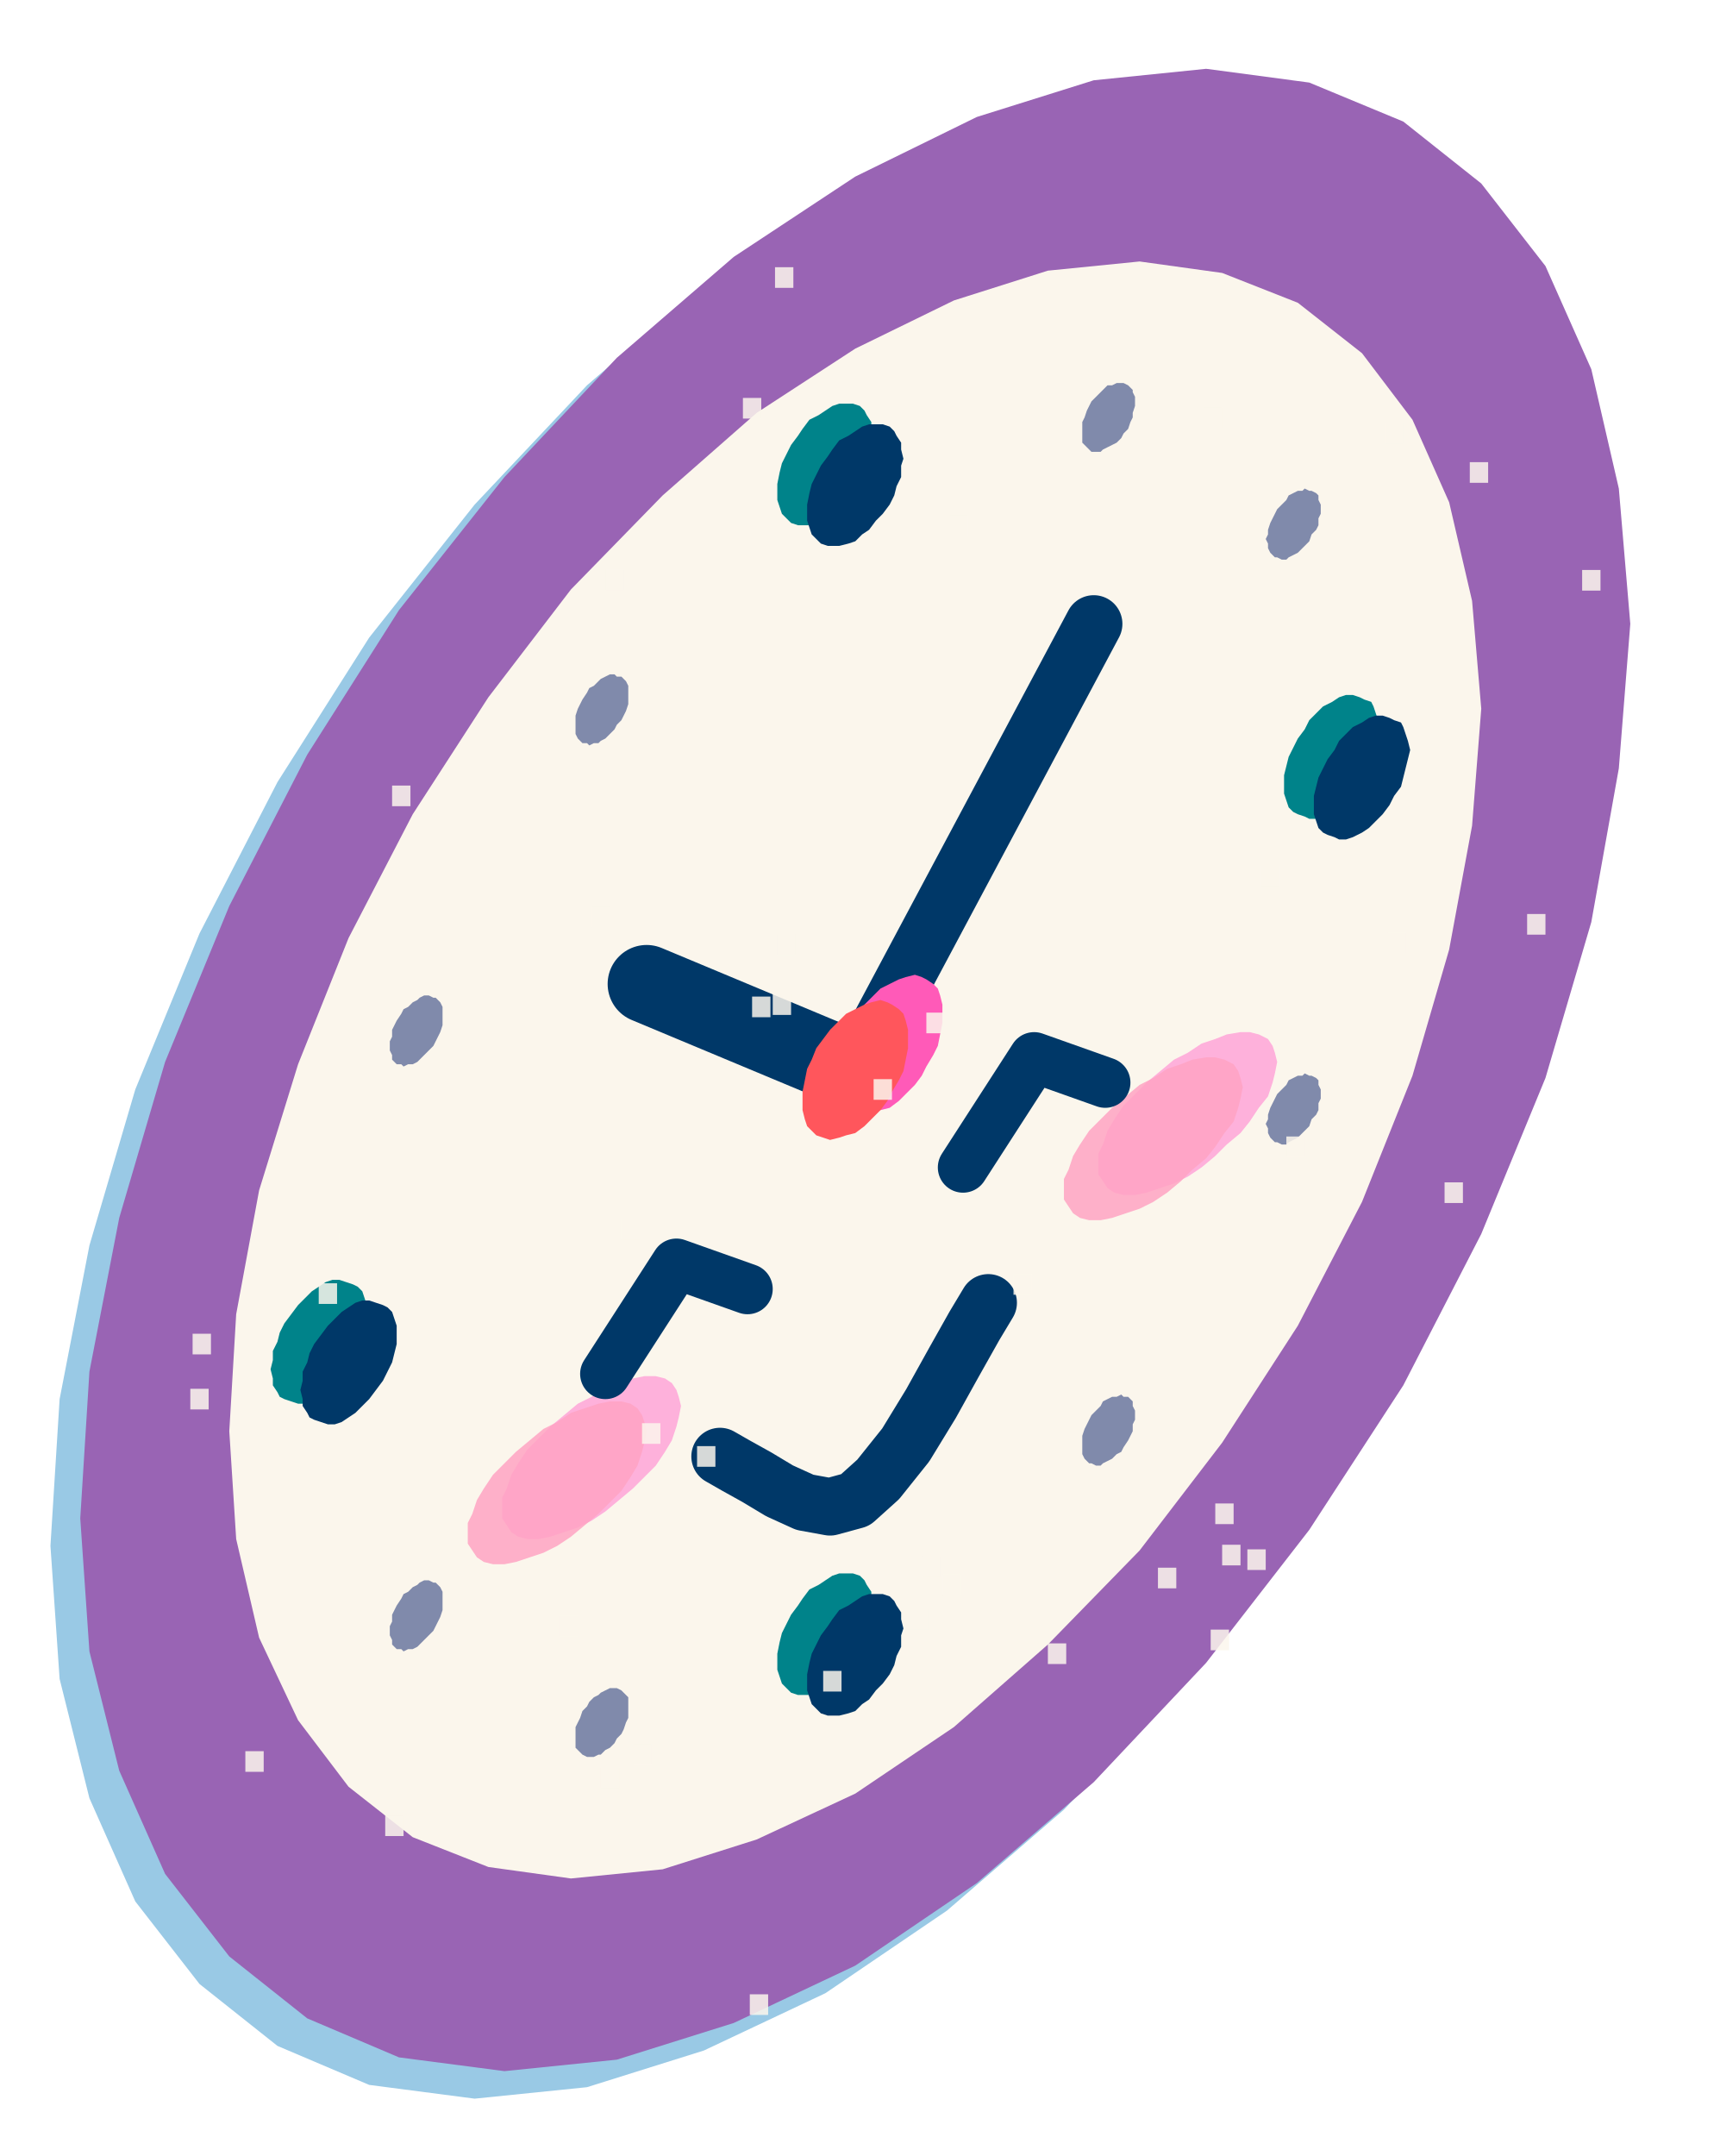
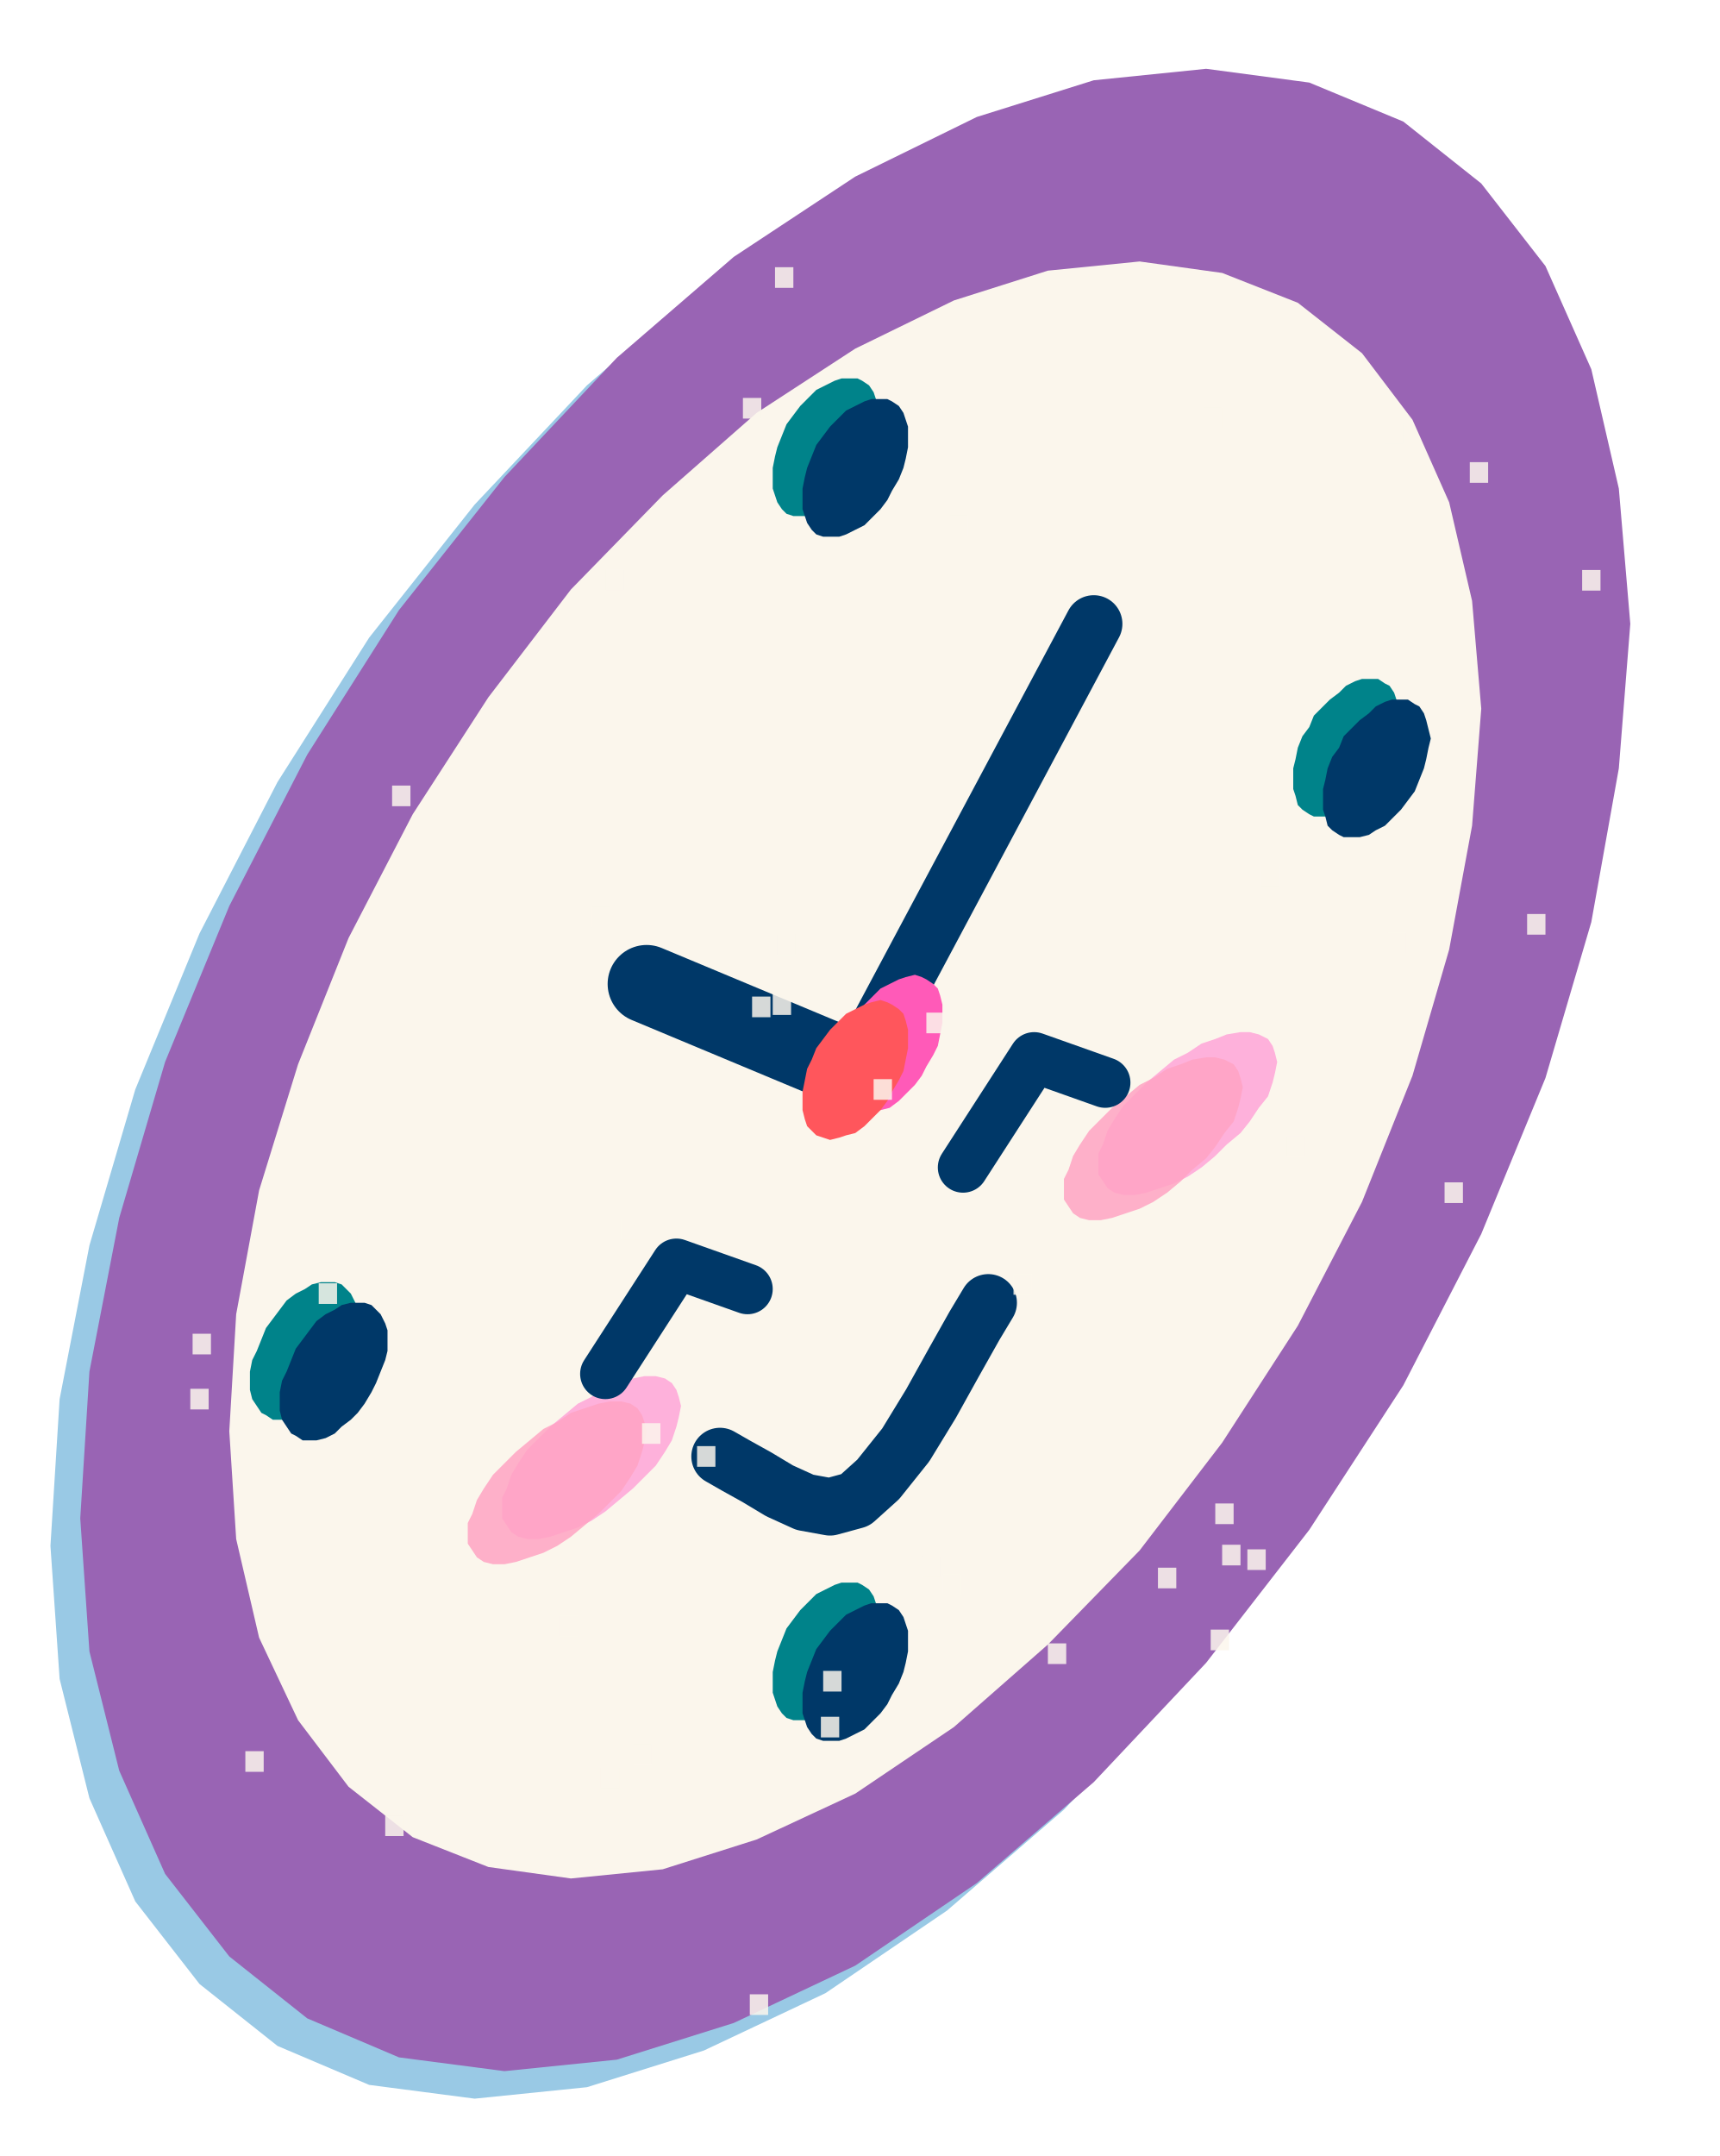
<svg xmlns="http://www.w3.org/2000/svg" viewBox="0 0 75 94" width="75" height="94">
  <defs>
    <path id="p1" d="M71.1,27.2L70.6,33.5 69.4,40.2 67.4,47 64.6,53.8 61.2,60.4 57.1,66.7 52.6,72.5 47.7,77.7 42.6,82.1 37.3,85.7 32,88.2 26.9,89.8 22,90.3 17.4,89.7 13.4,88 10,85.3 7.2,81.7 5.2,77.2 3.9,72 3.5,66.2 3.9,59.8 5.2,53.1 7.2,46.3 10,39.5 13.4,32.9 17.4,26.6 22,20.8 26.9,15.6 32,11.2 37.3,7.7 42.6,5.1 47.7,3.5 52.6,3 57.1,3.6 61.2,5.3 64.6,8 67.4,11.6 69.4,16.1 70.6,21.3Z" />
-     <path id="p2" d="M61.5,32.7L61.4,33.1 61.3,33.5 61.2,33.9 61.1,34.3 60.8,34.7 60.6,35.1 60.3,35.5 60,35.8 59.7,36.1 59.4,36.3 59,36.5 58.7,36.6 58.4,36.6 58.2,36.5 57.9,36.4 57.7,36.3 57.5,36.1 57.4,35.8 57.3,35.5 57.3,35.1 57.3,34.7 57.4,34.3 57.5,33.9 57.7,33.5 57.9,33.1 58.2,32.7 58.4,32.3 58.7,32 59,31.7 59.4,31.5 59.7,31.3 60,31.2 60.3,31.2 60.6,31.3 60.8,31.4 61.1,31.5 61.2,31.7 61.3,32 61.4,32.3Z" />
-     <path id="p3" d="M39.4,71L39.3,71.3 39.3,71.8 39.1,72.2 39,72.6 38.8,73 38.5,73.4 38.2,73.7 37.9,74.1 37.6,74.3 37.3,74.6 37,74.7 36.6,74.8 36.3,74.8 36.1,74.8 35.8,74.7 35.6,74.5 35.4,74.3 35.3,74 35.2,73.7 35.2,73.4 35.2,73 35.3,72.5 35.4,72.1 35.6,71.7 35.8,71.3 36.1,70.9 36.3,70.6 36.6,70.2 37,70 37.3,69.8 37.6,69.6 37.9,69.5 38.2,69.5 38.5,69.5 38.8,69.6 39,69.8 39.1,70 39.3,70.3 39.3,70.6Z" />
-     <path id="p4" d="M17.3,58.2L17.3,58.6 17.2,59 17.1,59.4 16.9,59.8 16.7,60.2 16.4,60.6 16.1,61 15.8,61.3 15.5,61.6 15.2,61.8 14.9,62 14.6,62.1 14.3,62.1 14,62 13.7,61.9 13.5,61.8 13.4,61.6 13.2,61.3 13.2,61 13.1,60.6 13.2,60.2 13.2,59.8 13.4,59.4 13.5,59 13.7,58.6 14,58.2 14.3,57.8 14.6,57.5 14.9,57.2 15.2,57 15.5,56.8 15.8,56.7 16.1,56.7 16.4,56.8 16.7,56.9 16.9,57 17.1,57.2 17.2,57.5 17.3,57.8Z" />
-     <path id="p5" d="M39.4,20L39.3,20.3 39.3,20.8 39.1,21.2 39,21.6 38.8,22 38.5,22.4 38.2,22.7 37.9,23.1 37.6,23.3 37.3,23.6 37,23.7 36.6,23.8 36.3,23.8 36.1,23.8 35.8,23.7 35.6,23.5 35.4,23.3 35.3,23 35.2,22.7 35.2,22.4 35.2,22 35.3,21.5 35.4,21.1 35.6,20.7 35.8,20.3 36.1,19.9 36.3,19.6 36.6,19.2 37,19 37.3,18.8 37.6,18.6 37.9,18.5 38.2,18.5 38.5,18.5 38.8,18.6 39,18.8 39.1,19 39.3,19.3 39.3,19.6Z" />
+     <path id="p2" d="M62.4,32.2L62.3,32.6 62.2,33.1 62.1,33.5 61.9,34 61.7,34.5 61.4,34.9 61.1,35.3 60.7,35.7 60.4,36 60,36.2 59.7,36.4 59.3,36.5 59,36.5 58.6,36.5 58.4,36.4 58.1,36.2 57.9,36 57.8,35.6 57.7,35.3 57.7,34.9 57.7,34.4 57.8,34 57.9,33.5 58.1,33 58.4,32.6 58.6,32.1 59,31.7 59.3,31.4 59.7,31.1 60,30.8 60.4,30.6 60.7,30.5 61.1,30.5 61.4,30.5 61.7,30.7 61.9,30.8 62.1,31.1 62.2,31.4 62.3,31.8Z" />
+     <path id="p3" d="M39.6,71.6L39.6,72 39.5,72.5 39.4,72.9 39.2,73.4 38.9,73.9 38.7,74.3 38.4,74.7 38,75.1 37.7,75.4 37.3,75.6 36.9,75.8 36.6,75.9 36.2,75.9 35.9,75.9 35.6,75.8 35.4,75.6 35.2,75.3 35.1,75 35,74.7 35,74.2 35,73.8 35.1,73.3 35.2,72.9 35.4,72.4 35.6,71.9 35.9,71.5 36.2,71.1 36.6,70.7 36.9,70.4 37.3,70.2 37.7,70 38,69.9 38.4,69.9 38.7,69.9 38.9,70 39.2,70.2 39.4,70.5 39.5,70.8 39.6,71.1Z" />
+     <path id="p4" d="M16.9,58.4L16.9,58.9 16.8,59.3 16.6,59.8 16.4,60.3 16.2,60.7 15.9,61.2 15.6,61.6 15.3,61.9 14.9,62.2 14.6,62.5 14.2,62.7 13.8,62.8 13.5,62.8 13.2,62.8 12.9,62.6 12.7,62.5 12.5,62.2 12.3,61.9 12.2,61.5 12.2,61.1 12.2,60.7 12.3,60.2 12.5,59.8 12.7,59.3 12.9,58.8 13.2,58.4 13.5,58 13.8,57.6 14.2,57.3 14.6,57.1 14.9,56.9 15.3,56.8 15.6,56.8 15.9,56.8 16.2,56.9 16.4,57.1 16.6,57.3 16.8,57.7 16.9,58Z" />
+     <path id="p5" d="M39.6,19.1L39.6,19.5 39.5,20 39.4,20.4 39.2,20.9 38.9,21.4 38.7,21.8 38.4,22.2 38,22.6 37.7,22.9 37.3,23.1 36.9,23.3 36.6,23.4 36.2,23.4 35.9,23.4 35.6,23.3 35.4,23.1 35.2,22.8 35.1,22.5 35,22.2 35,21.8 35,21.3 35.1,20.8 35.2,20.4 35.4,19.9 35.6,19.4 35.9,19 36.2,18.6 36.6,18.2 36.9,17.9 37.3,17.7 37.7,17.5 38,17.4 38.4,17.4 38.7,17.4 38.9,17.5 39.2,17.7 39.4,18 39.5,18.3 39.6,18.6Z" />
    <path id="p6" d="M39.6,45.3L39.6,45.7 39.5,46.2 39.4,46.7 39.2,47.1 38.9,47.6 38.7,48 38.4,48.4 38,48.8 37.7,49.1 37.3,49.4 36.9,49.5 36.6,49.6 36.2,49.7 35.9,49.6 35.6,49.5 35.4,49.3 35.2,49.1 35.1,48.8 35,48.4 35,48 35,47.6 35.1,47.1 35.2,46.6 35.4,46.2 35.6,45.7 35.9,45.3 36.2,44.9 36.6,44.5 36.9,44.2 37.3,44 37.7,43.8 38,43.7 38.4,43.6 38.7,43.7 38.9,43.8 39.2,44 39.4,44.2 39.5,44.5 39.6,44.9Z" />
    <path id="p7" d="M28.2,62.4L28.1,62.9 28,63.3 27.8,63.9 27.5,64.4 27.1,65 26.6,65.5 26.1,66 25.5,66.5 24.9,67 24.3,67.4 23.7,67.7 23.1,67.9 22.5,68.1 22,68.2 21.5,68.2 21.1,68.1 20.8,67.9 20.6,67.6 20.4,67.3 20.4,66.9 20.4,66.4 20.6,66 20.8,65.4 21.1,64.9 21.5,64.3 22,63.8 22.5,63.3 23.1,62.8 23.7,62.3 24.3,62 24.9,61.6 25.5,61.4 26.1,61.2 26.6,61.1 27.1,61.1 27.5,61.2 27.8,61.4 28,61.7 28.1,62Z" />
    <path id="p8" d="M54.2,47.4L54.1,47.9 54,48.3 53.8,48.9 53.4,49.4 53,50 52.6,50.5 52,51 51.5,51.5 50.9,52 50.3,52.4 49.7,52.7 49.1,52.9 48.5,53.1 48,53.2 47.5,53.2 47.1,53.1 46.8,52.9 46.6,52.6 46.4,52.3 46.4,51.9 46.4,51.4 46.6,51 46.8,50.4 47.1,49.9 47.5,49.3 48,48.8 48.5,48.3 49.1,47.8 49.7,47.3 50.3,47 50.9,46.6 51.5,46.4 52,46.2 52.6,46.1 53,46.1 53.4,46.2 53.8,46.4 54,46.7 54.1,47Z" />
  </defs>
  <use href="#p1" transform="translate(-1.3 1.2)" fill="#99C9E5" />
  <use href="#p1" fill="#9964B4" />
  <path d="M64.6,30.9L64.2,36 63.2,41.4 61.6,46.9 59.4,52.4 56.6,57.8 53.3,62.9 49.7,67.6 45.7,71.7 41.6,75.3 37.3,78.2 33,80.2 28.9,81.5 24.9,81.9 21.3,81.4 18,80.1 15.2,77.9 13,75 11.3,71.4 10.3,67.1 10,62.4 10.3,57.3 11.3,51.9 13,46.4 15.2,40.9 18,35.5 21.3,30.4 24.9,25.7 28.9,21.6 33,18 37.3,15.2 41.6,13.1 45.7,11.8 49.7,11.4 53.3,11.9 56.6,13.2 59.4,15.4 61.6,18.3 63.2,21.9 64.2,26.2Z" fill="#FBF6EC" />
  <use href="#p2" transform="translate(-1.3 -.9)" fill="#00838A" />
  <use href="#p2" fill="#003868" />
-   <path d="M57.6,47.7L57.6,47.9 57.5,48.1 57.5,48.4 57.4,48.6 57.2,48.8 57.1,49.1 56.9,49.3 56.8,49.4 56.6,49.6 56.4,49.7 56.2,49.8 56.1,49.9 55.9,49.9 55.7,49.8 55.6,49.8 55.5,49.7 55.4,49.6 55.3,49.4 55.3,49.2 55.2,49 55.3,48.8 55.3,48.6 55.4,48.3 55.5,48.1 55.6,47.9 55.7,47.7 55.9,47.5 56.1,47.3 56.2,47.1 56.4,47 56.6,46.9 56.8,46.9 56.9,46.8 57.1,46.9 57.2,46.9 57.4,47 57.5,47.1 57.5,47.3 57.6,47.5Z" fill="#808AAB" />
-   <path d="M49.5,61.7L49.5,61.9 49.4,62.1 49.4,62.4 49.3,62.6 49.2,62.8 49,63.1 48.9,63.3 48.7,63.4 48.5,63.6 48.3,63.7 48.1,63.8 48,63.9 47.8,63.9 47.6,63.8 47.5,63.8 47.4,63.7 47.3,63.6 47.2,63.4 47.2,63.2 47.2,63 47.2,62.8 47.2,62.6 47.3,62.3 47.4,62.1 47.5,61.9 47.6,61.7 47.8,61.5 48,61.3 48.1,61.1 48.3,61 48.5,60.9 48.7,60.9 48.9,60.8 49,60.9 49.2,60.9 49.3,61 49.4,61.1 49.4,61.3 49.5,61.5Z" fill="#808AAB" />
  <use href="#p3" transform="translate(-1.3 -.9)" fill="#00838A" />
  <use href="#p3" fill="#003868" />
-   <path d="M27.4,74.4L27.4,74.7 27.4,74.9 27.3,75.1 27.2,75.4 27.1,75.6 26.9,75.8 26.8,76 26.6,76.2 26.4,76.3 26.2,76.5 26.1,76.5 25.9,76.6 25.7,76.6 25.6,76.6 25.4,76.5 25.3,76.4 25.2,76.3 25.1,76.2 25.1,76 25.1,75.8 25.1,75.6 25.1,75.3 25.2,75.1 25.3,74.9 25.4,74.6 25.6,74.4 25.7,74.2 25.9,74 26.1,73.9 26.2,73.8 26.4,73.7 26.6,73.6 26.8,73.6 26.9,73.6 27.1,73.7 27.2,73.8 27.3,73.9 27.4,74 27.4,74.2Z" fill="#808AAB" />
-   <path d="M19.3,69.8L19.3,70 19.3,70.2 19.2,70.5 19.1,70.7 19,70.9 18.9,71.1 18.7,71.3 18.5,71.5 18.3,71.7 18.2,71.8 18,71.9 17.8,71.9 17.6,72 17.5,71.9 17.3,71.9 17.2,71.8 17.1,71.7 17.1,71.5 17,71.3 17,71.1 17,70.9 17.1,70.7 17.1,70.4 17.2,70.2 17.3,70 17.5,69.7 17.6,69.5 17.8,69.4 18,69.2 18.2,69.1 18.3,69 18.5,68.9 18.7,68.9 18.9,69 19,69 19.1,69.1 19.2,69.2 19.3,69.4 19.3,69.6Z" fill="#808AAB" />
  <use href="#p4" transform="translate(-1.3 -.9)" fill="#00838A" />
  <use href="#p4" fill="#003868" />
-   <path d="M19.3,44.3L19.3,44.5 19.3,44.7 19.2,45 19.1,45.2 19,45.4 18.9,45.6 18.7,45.8 18.5,46 18.3,46.2 18.2,46.3 18,46.4 17.8,46.4 17.6,46.5 17.5,46.4 17.3,46.4 17.2,46.3 17.1,46.2 17.1,46 17,45.8 17,45.6 17,45.4 17.1,45.2 17.1,44.9 17.2,44.7 17.3,44.5 17.5,44.2 17.6,44 17.8,43.9 18,43.7 18.2,43.6 18.3,43.5 18.5,43.4 18.7,43.4 18.9,43.5 19,43.5 19.1,43.6 19.2,43.7 19.3,43.9 19.3,44.1Z" fill="#808AAB" />
-   <path d="M27.4,30.3L27.4,30.5 27.4,30.7 27.3,31 27.2,31.2 27.1,31.4 26.9,31.6 26.8,31.8 26.6,32 26.4,32.2 26.2,32.3 26.1,32.4 25.9,32.4 25.7,32.5 25.6,32.4 25.4,32.4 25.3,32.3 25.2,32.2 25.1,32 25.1,31.8 25.1,31.6 25.1,31.4 25.1,31.2 25.2,30.9 25.3,30.7 25.4,30.5 25.6,30.2 25.7,30 25.9,29.9 26.1,29.7 26.2,29.6 26.4,29.5 26.6,29.4 26.8,29.4 26.9,29.5 27.1,29.5 27.2,29.6 27.3,29.7 27.4,29.9 27.4,30.1Z" fill="#808AAB" />
  <use href="#p5" transform="translate(-1.3 -.9)" fill="#00838A" />
  <use href="#p5" fill="#003868" />
-   <path d="M49.5,17.5L49.5,17.7 49.4,18 49.4,18.2 49.3,18.4 49.2,18.7 49,18.9 48.9,19.1 48.7,19.3 48.5,19.4 48.3,19.5 48.1,19.6 48,19.7 47.8,19.7 47.6,19.7 47.5,19.6 47.4,19.5 47.3,19.4 47.2,19.3 47.2,19.1 47.2,18.9 47.2,18.6 47.2,18.4 47.3,18.2 47.4,17.9 47.5,17.7 47.6,17.5 47.8,17.3 48,17.1 48.1,17 48.3,16.8 48.5,16.8 48.7,16.7 48.9,16.7 49,16.7 49.2,16.8 49.3,16.9 49.4,17 49.4,17.1 49.5,17.3Z" fill="#808AAB" />
-   <path d="M57.6,22.2L57.6,22.4 57.5,22.6 57.5,22.9 57.4,23.1 57.2,23.3 57.1,23.6 56.9,23.8 56.8,23.9 56.6,24.1 56.4,24.2 56.2,24.3 56.1,24.4 55.9,24.4 55.7,24.3 55.6,24.3 55.5,24.2 55.4,24.1 55.3,23.9 55.3,23.7 55.2,23.5 55.3,23.3 55.3,23.1 55.4,22.8 55.5,22.6 55.6,22.4 55.7,22.2 55.9,22 56.1,21.8 56.2,21.6 56.4,21.5 56.6,21.4 56.8,21.4 56.9,21.3 57.1,21.4 57.2,21.4 57.4,21.5 57.5,21.6 57.5,21.8 57.6,22Z" fill="#808AAB" />
  <path d="M37.3,46.7L28.2,42.9" fill="none" stroke="#003868" stroke-width="3.4" stroke-linecap="round" stroke-linejoin="round" />
  <path d="M37.3,46.7L47.7,27.2" fill="none" stroke="#003868" stroke-width="2.5" stroke-linecap="round" stroke-linejoin="round" />
  <use href="#p6" transform="translate(1.5 -1.1)" fill="#FF5AB8" />
  <use href="#p6" fill="#FF565C" />
  <use href="#p7" transform="translate(1.5 -1.1)" fill="#FFA4D8" opacity=".85" />
  <use href="#p7" fill="#FFA3C3" opacity=".85" />
  <use href="#p8" transform="translate(1.5 -1.1)" fill="#FFA4D8" opacity=".85" />
  <use href="#p8" fill="#FFA3C3" opacity=".85" />
  <path d="M26.4,59.9L29.5,55.1 32.6,56.2M42,50.9L45.1,46.1 48.2,47.2" fill="none" stroke="#003868" stroke-width="2.2" stroke-linecap="round" stroke-linejoin="round" />
  <path d="M31.4,63.5L32.1,63.9 33,64.4 34,65 35.1,65.5 36.2,65.7 37.3,65.4 38.3,64.5 39.5,63 40.6,61.2 41.6,59.4 42.5,57.8 43.1,56.8" fill="none" stroke="#003868" stroke-width="2.5" stroke-linecap="round" stroke-linejoin="round" />
-   <path d="M32.4,17.8h.8m.6,-5.7h.8m17.9,6.1h.8m7.1,.7h.8m-52.8,39.7h.8m4.7,-2.2h.8m.1,-2.2h.8m1.5,-19.5h.8m7.9,5.3h.8m-.2,-14.7h.8m-.1,28.3h.8m4.9,-9.7h.8m.1,-.1h.8m-.6,-2.6h.8m3.4,6.3h.8m1.5,-2.9h.8m.2,-21.7h.8m2,33.1h.8m10,-17.8h.8m.3,11.8h.8m3.6,-8.9h.8m1.7,10.9h.8m.3,-31.4h.8m1.7,19.7h.8m1.6,-15h.8m-61.5,35.7h.8m1.6,15.8h.8m5.3,2.8h.8m6.8,-8.7h.8m1,6.6h.8m.6,-1h.8m-.4,-14h.8m1.6,1h.8m1.5,23.9h.8m2.4,-14.1h.8m3,-2.7h.8m-.3,-2.3h.8m.1,.8h.8m3.8,3h.8m4,-3.3h.8m1.5,2.7h.8m-.6,-5.5h.8m-.5,1.8h.8m.3,.2h.8" fill="none" stroke="#FBF6EC" stroke-width=".9" opacity=".85" />
+   <path d="M32.4,17.8h.8m.6,-5.7h.8m17.9,6.1h.8m7.1,.7h.8m-52.8,39.7h.8m4.7,-2.2h.8m.1,-2.2h.8m1.5,-19.5h.8m7.9,5.3h.8m-.2,-14.7h.8m-.1,28.3h.8m4.9,-9.7h.8m.1,-.1h.8m-.6,-2.6h.8m3.4,6.3h.8m1.5,-2.9h.8m.2,-21.7h.8m2,33.1h.8m10,-17.8h.8m.3,11.8h.8m3.6,-8.9h.8m1.7,10.9h.8m.3,-31.4h.8m1.7,19.7h.8m1.6,-15h.8m-61.5,35.7h.8m1.6,15.8h.8m5.3,2.8h.8m6.8,-8.7h.8m1,6.6h.8m.6,-1h.8m-.4,-14h.8m1.6,1h.8m1.5,23.9h.8m2.3,-12.1h.8m-.7,-2h.8m3,-2.7h.8m-.3,-2.3h.8m.1,.8h.8m3.8,3h.8m4,-3.3h.8m1.5,2.7h.8m-.6,-5.5h.8m-.5,1.8h.8m.3,.2h.8" fill="none" stroke="#FBF6EC" stroke-width=".9" opacity=".85" />
</svg>
